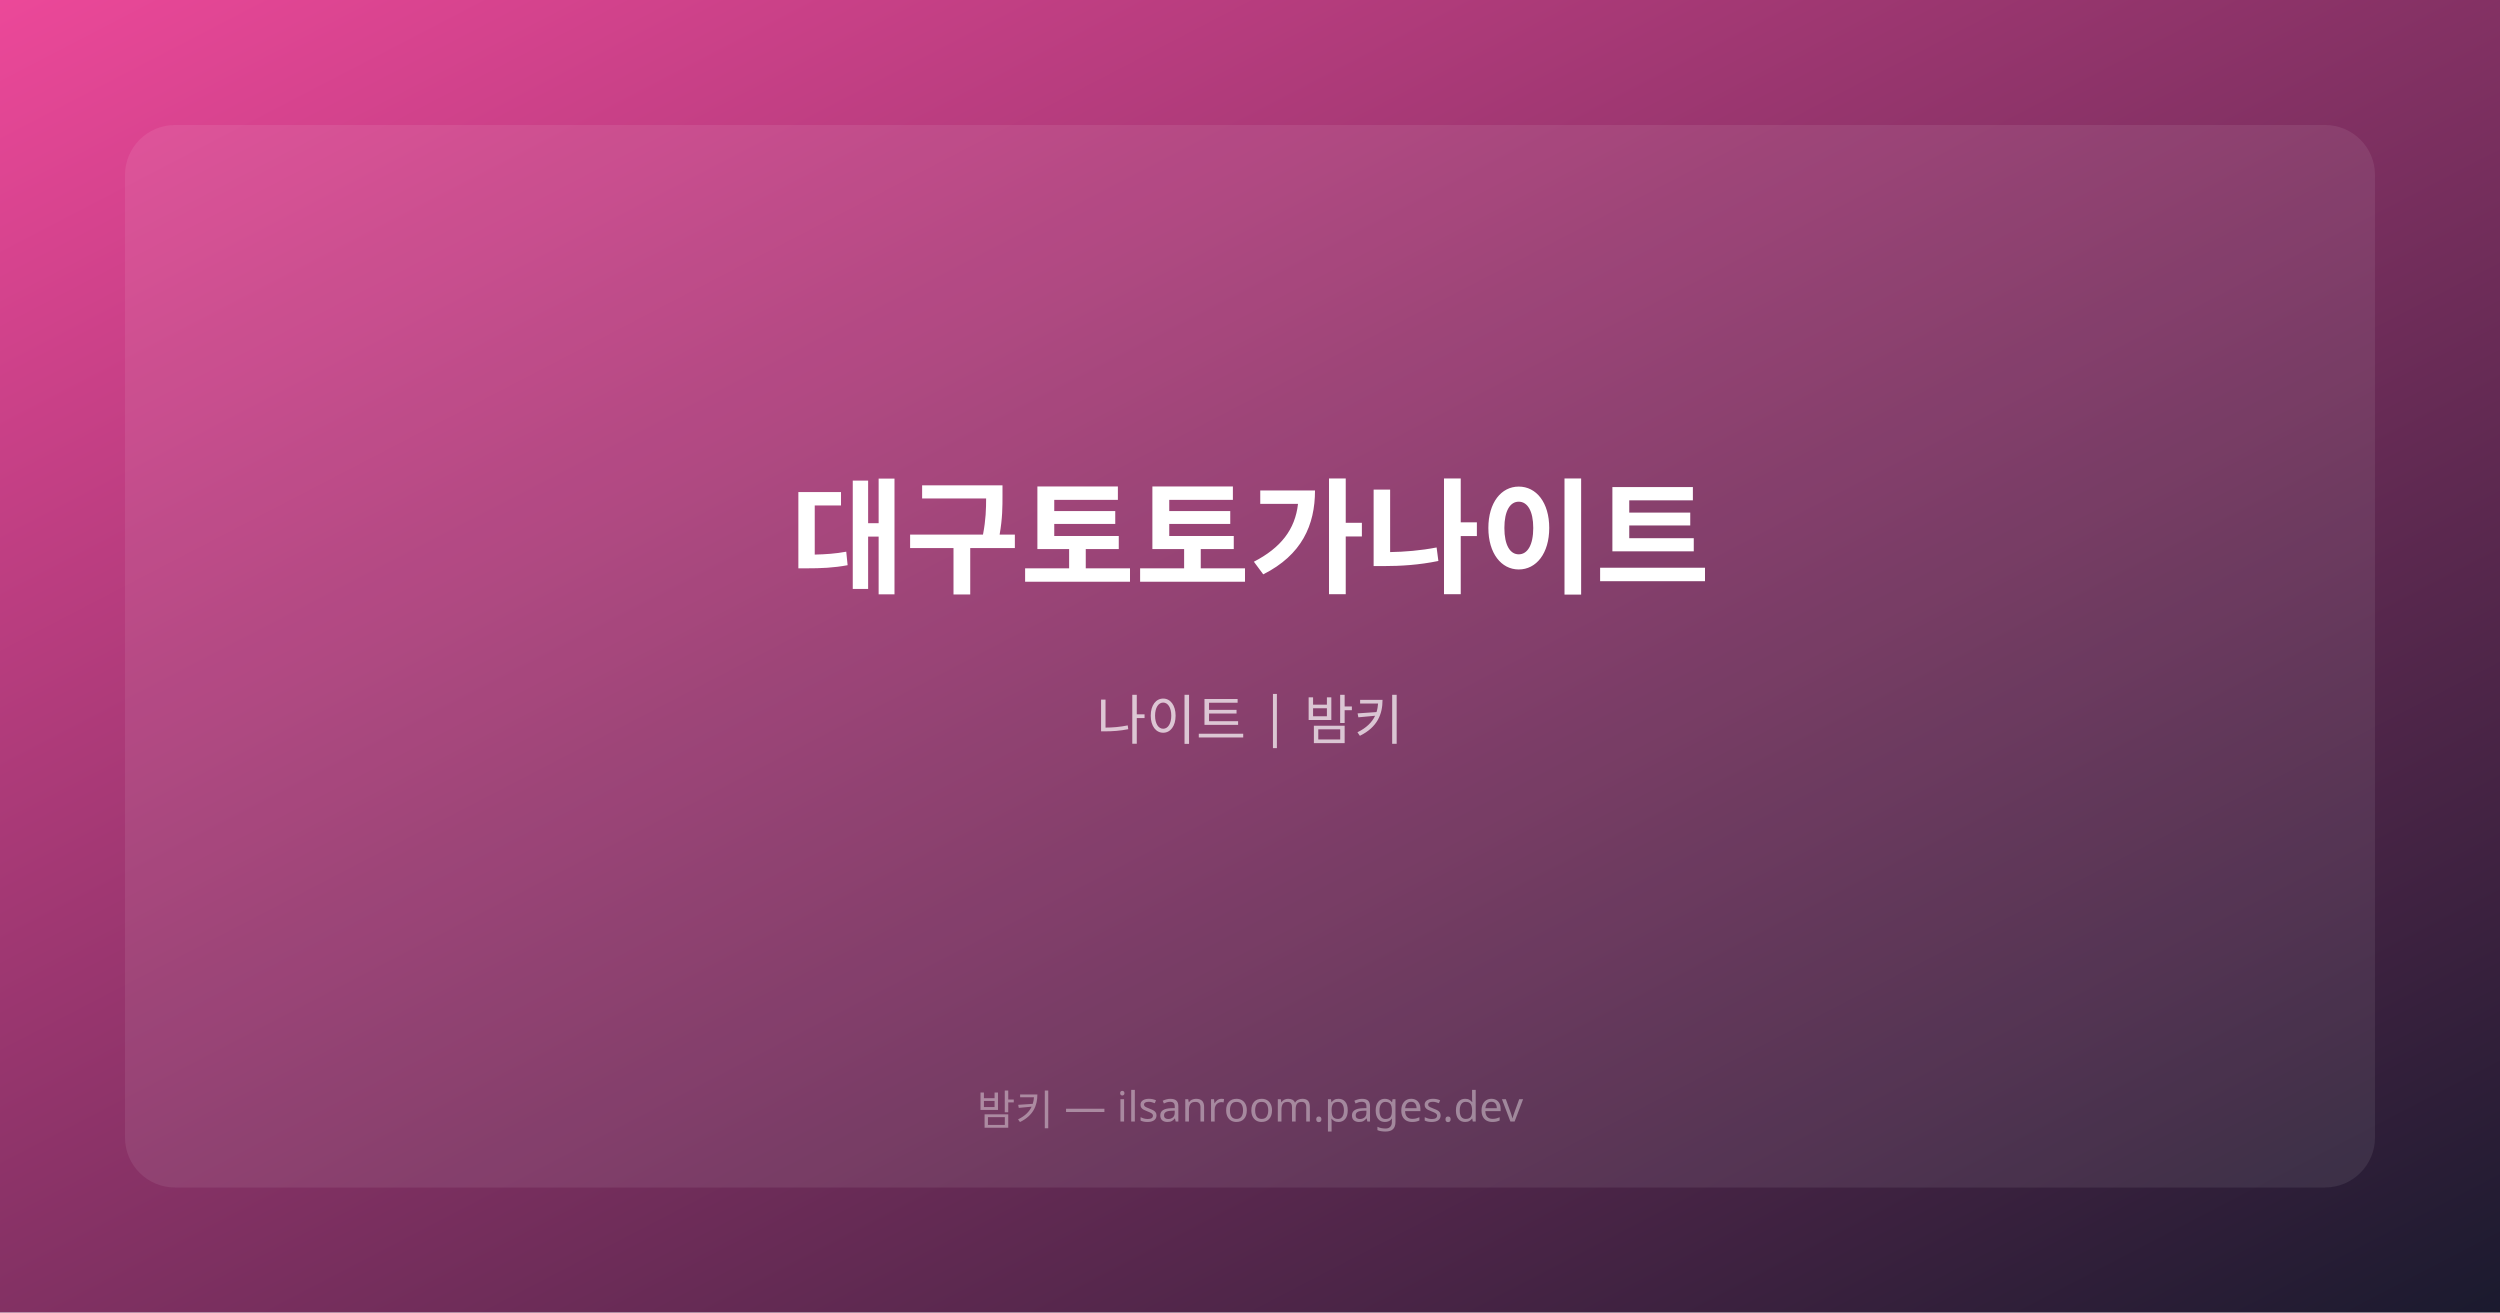
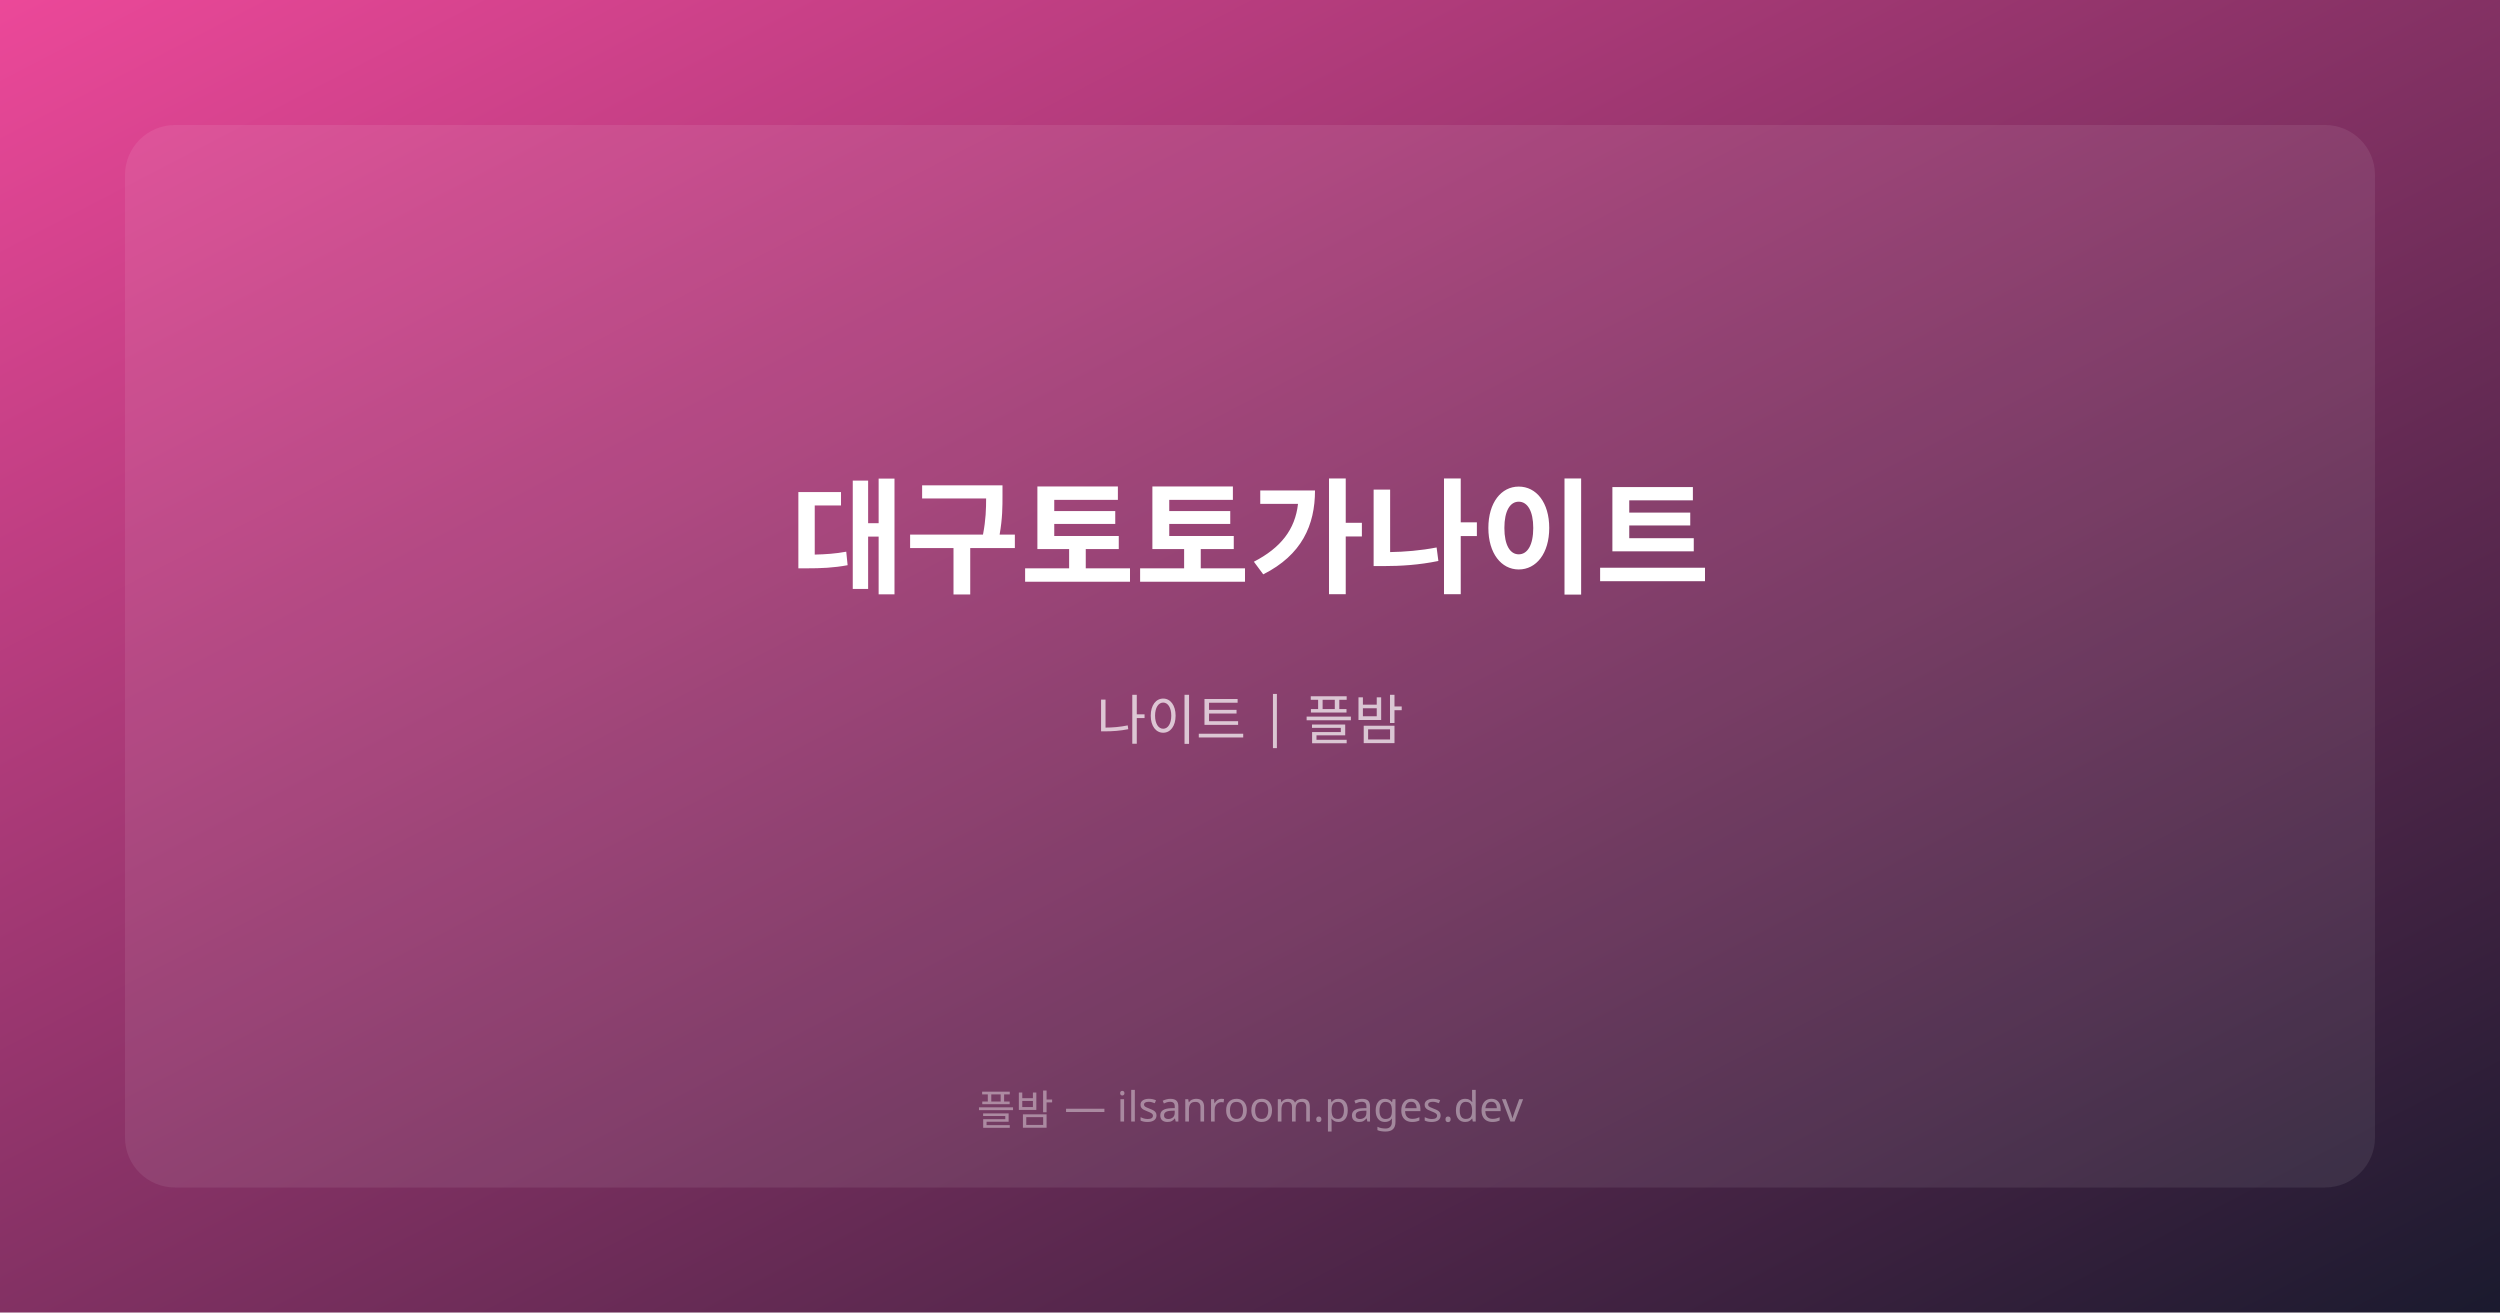
<svg xmlns="http://www.w3.org/2000/svg" width="1200" height="630" viewBox="0 0 1200 630">
  <defs>
    <linearGradient id="bg" x1="0%" y1="0%" x2="100%" y2="100%">
      <stop offset="0%" style="stop-color:#EC4899;stop-opacity:1" />
      <stop offset="100%" style="stop-color:#1a1a2e;stop-opacity:1" />
    </linearGradient>
  </defs>
  <rect width="1200" height="630" fill="url(#bg)" />
  <rect x="60" y="60" width="1080" height="510" rx="24" fill="rgba(255,255,255,0.08)" />
  <text x="600" y="280" text-anchor="middle" font-family="sans-serif" font-size="60" font-weight="bold" fill="white">대구토토가나이트</text>
-   <text x="600" y="355" text-anchor="middle" font-family="sans-serif" font-size="26" fill="rgba(255,255,255,0.7)">나이트 | 밤키</text>
-   <text x="600" y="540" text-anchor="middle" font-family="sans-serif" font-size="20" fill="rgba(255,255,255,0.4)">밤키 — ilsanroom.pages.dev</text>
+   <text x="600" y="355" text-anchor="middle" font-family="sans-serif" font-size="26" fill="rgba(255,255,255,0.7)">나이트 | 플밤</text>
+   <text x="600" y="540" text-anchor="middle" font-family="sans-serif" font-size="20" fill="rgba(255,255,255,0.4)">플밤 — ilsanroom.pages.dev</text>
</svg>
